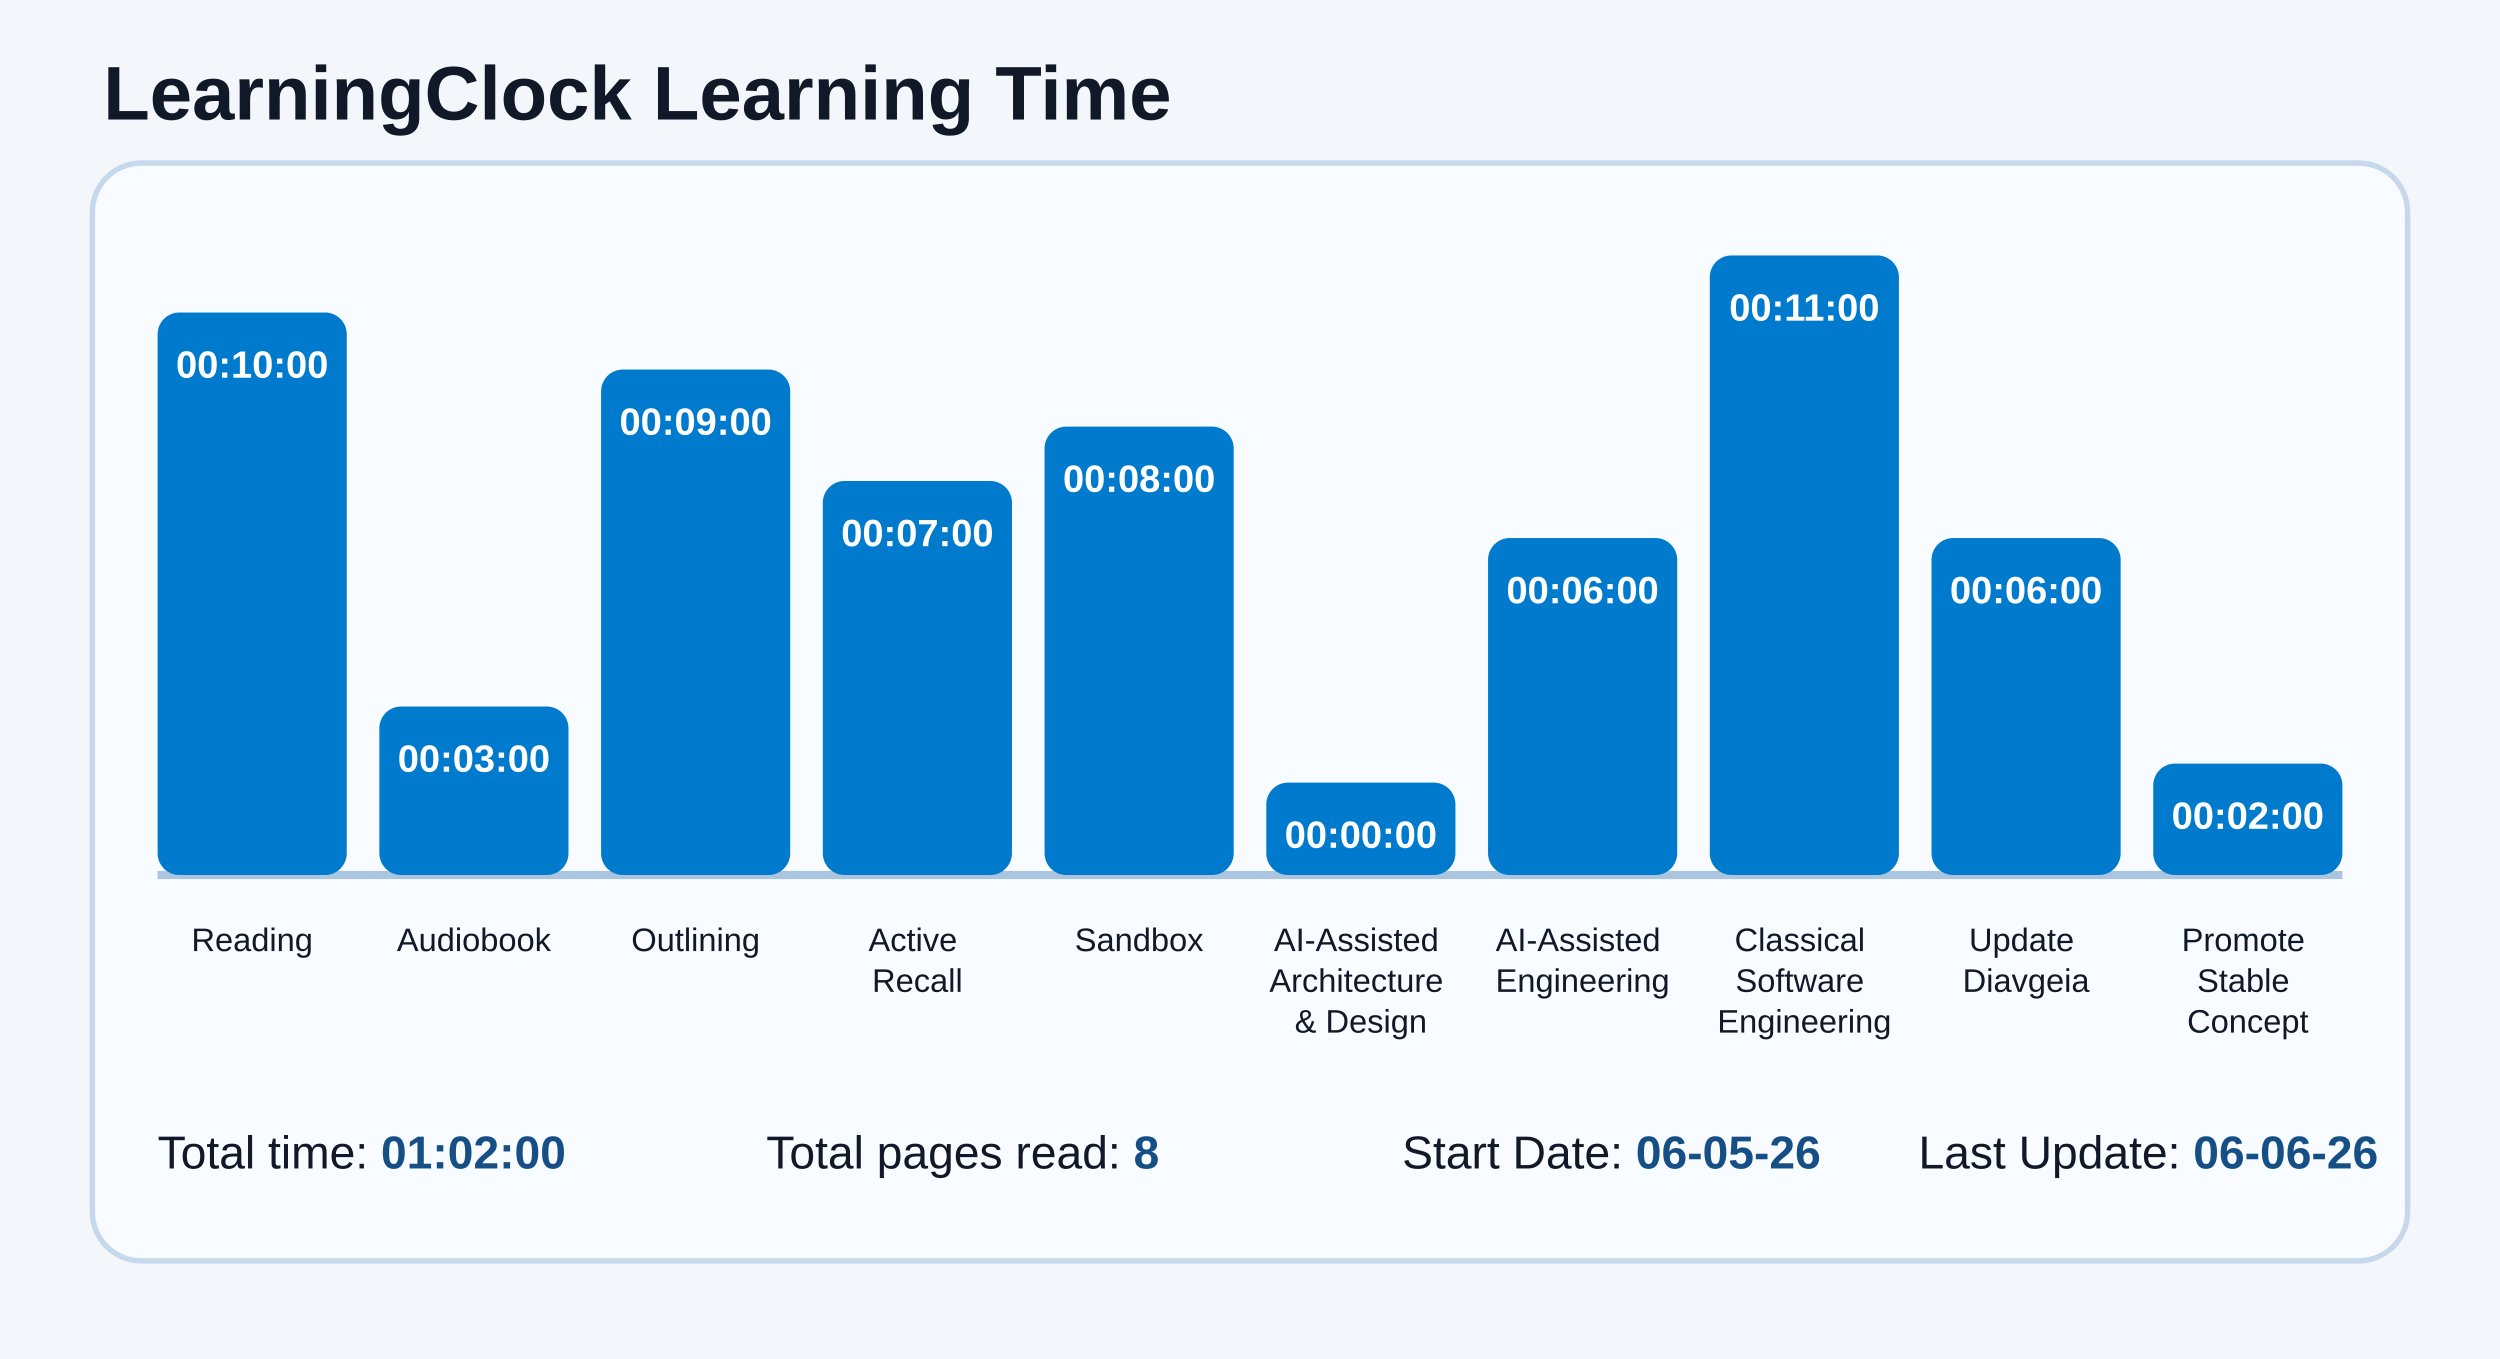
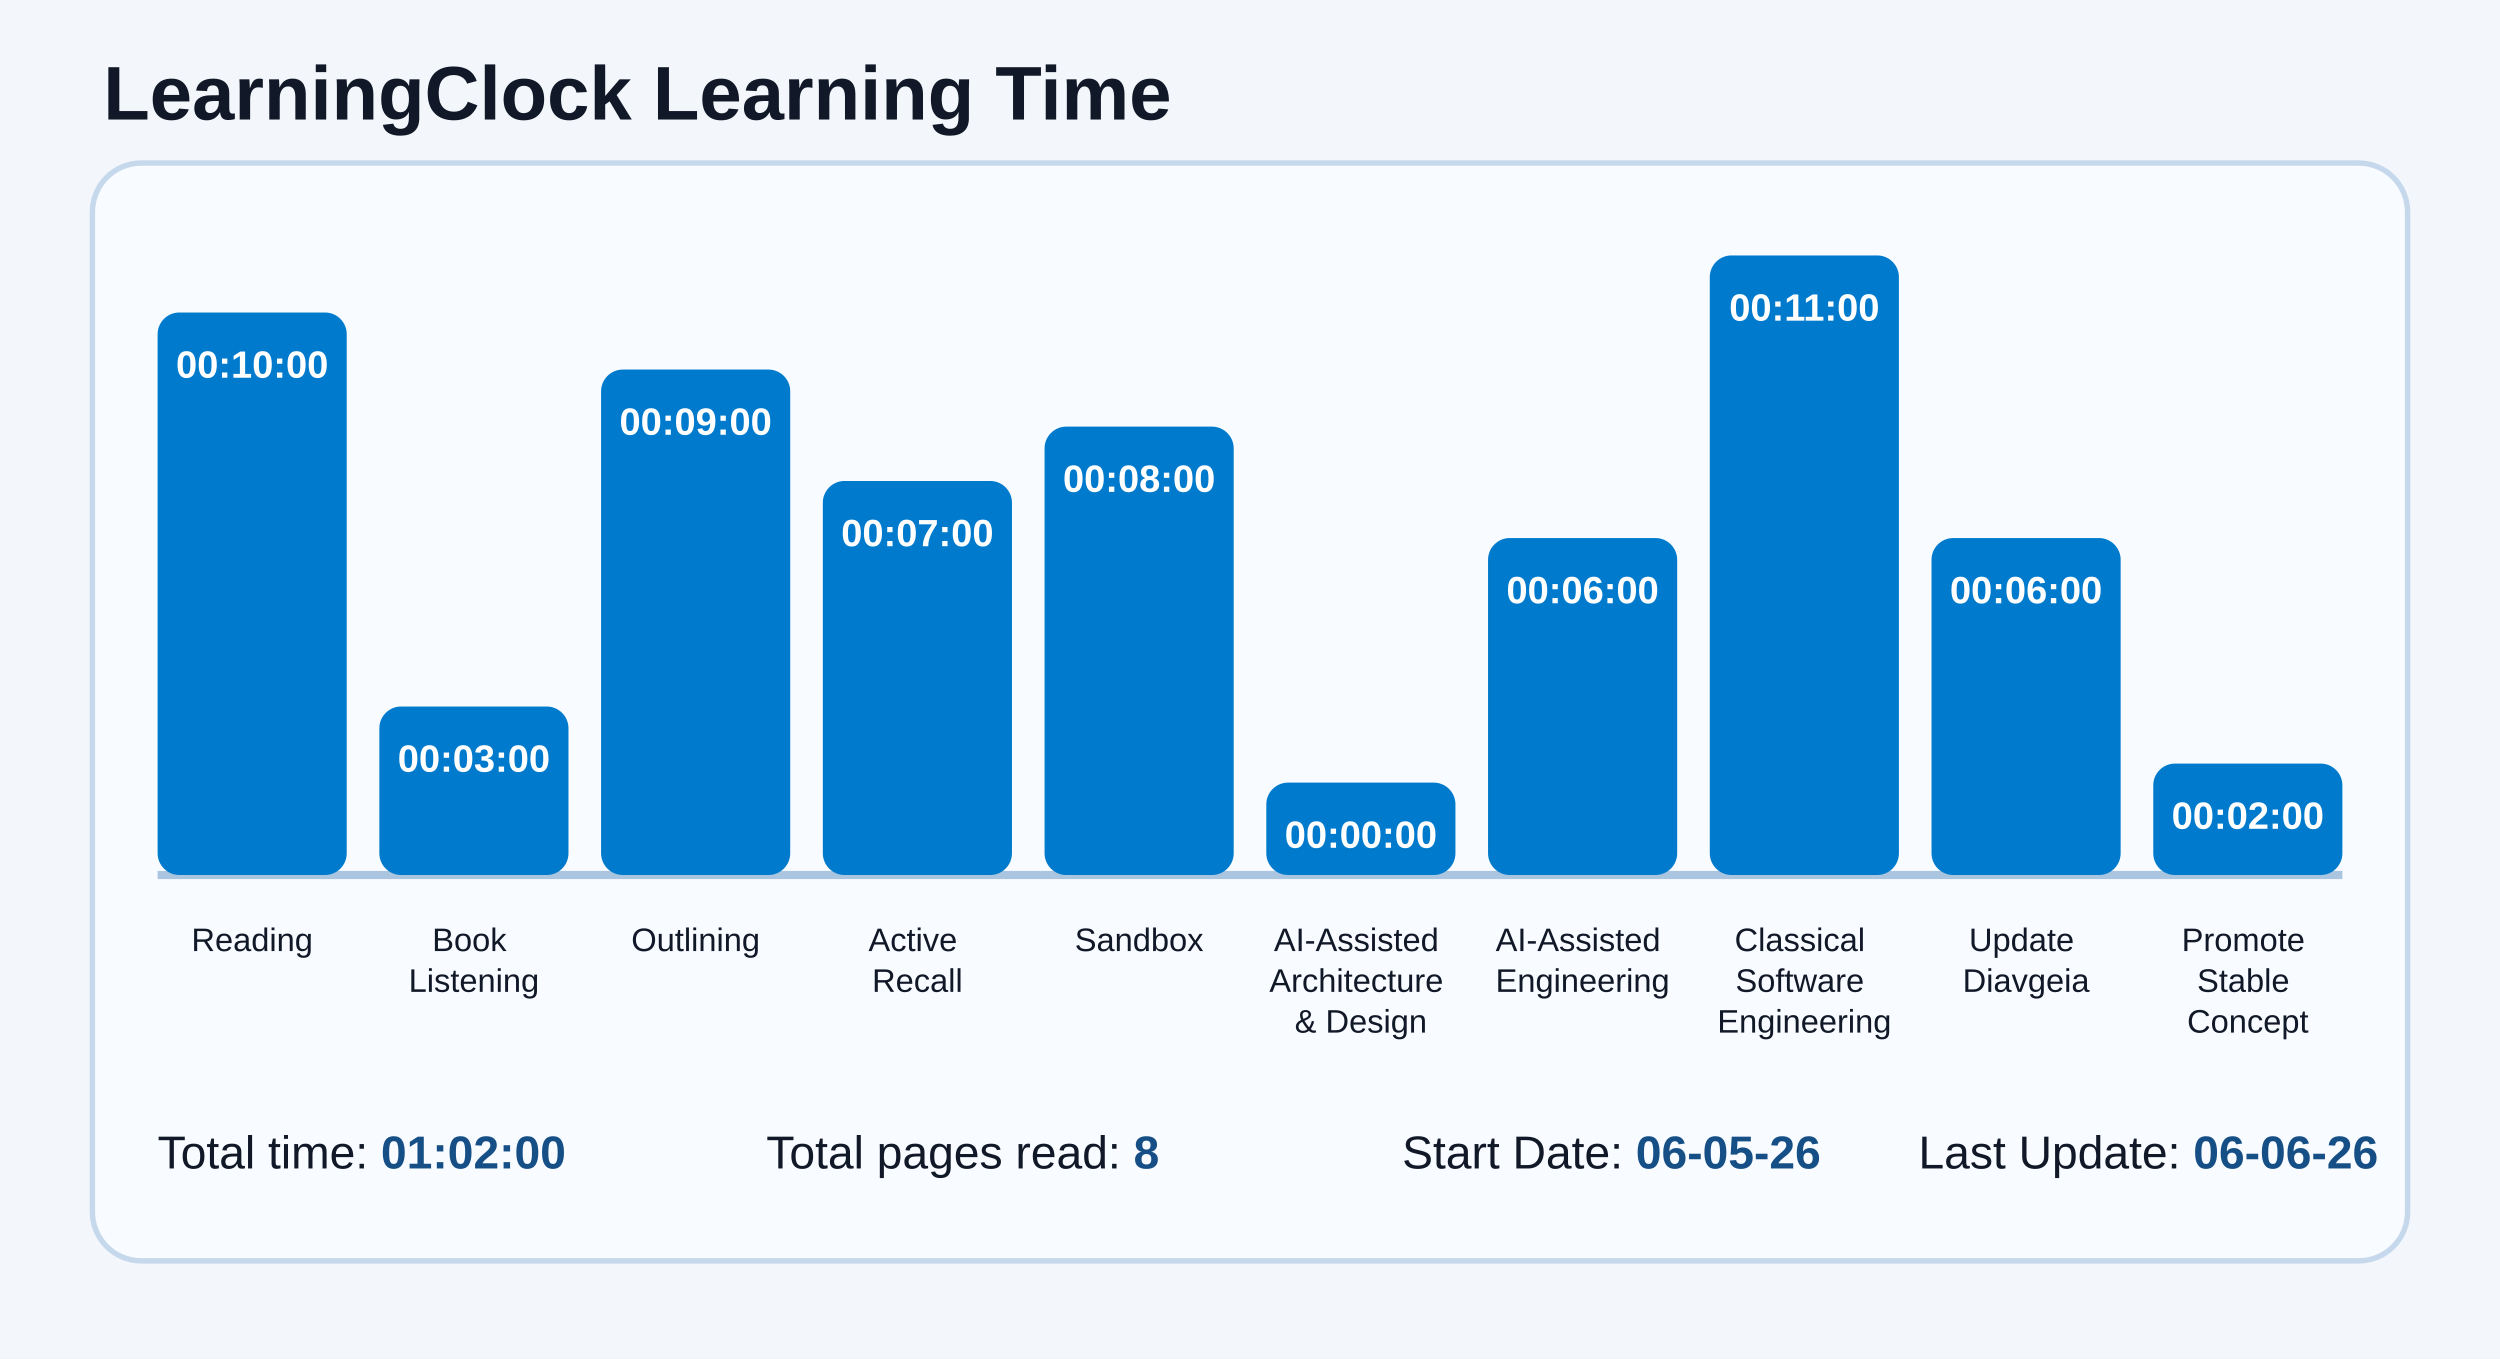
<svg xmlns="http://www.w3.org/2000/svg" width="920" height="500" viewBox="0 0 920 500" role="img" aria-label="LearningClock Obsidian dashboard bar chart">
  <rect width="920" height="500" fill="#f3f7fb" />
  <text x="38" y="44" fill="#111827" font-family="Segoe UI, Arial, sans-serif" font-size="28" font-weight="700">LearningClock Learning Time</text>
  <rect x="34" y="60" width="852" height="404" rx="18" fill="#f8fbff" stroke="#c5d8ec" stroke-width="2" />
  <line x1="58" y1="322" x2="862" y2="322" stroke="#a9c5df" stroke-width="3" />
  <g font-family="Segoe UI, Arial, sans-serif">
    <rect x="58.0" y="115" width="69.6" height="207" rx="8" fill="#007ACC" />
    <text x="92.8" y="139" fill="#ffffff" font-size="14" font-weight="700" text-anchor="middle">00:10:00</text>
    <rect x="139.6" y="260" width="69.6" height="62" rx="8" fill="#007ACC" />
    <text x="174.4" y="284" fill="#ffffff" font-size="14" font-weight="700" text-anchor="middle">00:03:00</text>
    <rect x="221.2" y="136" width="69.6" height="186" rx="8" fill="#007ACC" />
    <text x="256.0" y="160" fill="#ffffff" font-size="14" font-weight="700" text-anchor="middle">00:09:00</text>
    <rect x="302.8" y="177" width="69.6" height="145" rx="8" fill="#007ACC" />
    <text x="337.6" y="201" fill="#ffffff" font-size="14" font-weight="700" text-anchor="middle">00:07:00</text>
    <rect x="384.4" y="157" width="69.6" height="165" rx="8" fill="#007ACC" />
    <text x="419.2" y="181" fill="#ffffff" font-size="14" font-weight="700" text-anchor="middle">00:08:00</text>
    <rect x="466.0" y="288" width="69.6" height="34" rx="8" fill="#007ACC" />
    <text x="500.8" y="312" fill="#ffffff" font-size="14" font-weight="700" text-anchor="middle">00:00:00</text>
    <rect x="547.6" y="198" width="69.6" height="124" rx="8" fill="#007ACC" />
    <text x="582.4" y="222" fill="#ffffff" font-size="14" font-weight="700" text-anchor="middle">00:06:00</text>
    <rect x="629.2" y="94" width="69.6" height="228" rx="8" fill="#007ACC" />
    <text x="664.0" y="118" fill="#ffffff" font-size="14" font-weight="700" text-anchor="middle">00:11:00</text>
    <rect x="710.8" y="198" width="69.6" height="124" rx="8" fill="#007ACC" />
    <text x="745.6" y="222" fill="#ffffff" font-size="14" font-weight="700" text-anchor="middle">00:06:00</text>
    <rect x="792.4" y="281" width="69.6" height="41" rx="8" fill="#007ACC" />
    <text x="827.2" y="305" fill="#ffffff" font-size="14" font-weight="700" text-anchor="middle">00:02:00</text>
    <text x="92.8" y="350" fill="#111827" font-size="12" text-anchor="middle">
      <tspan x="92.8">Reading</tspan>
    </text>
    <text x="174.4" y="350" fill="#111827" font-size="12" text-anchor="middle">
-       <tspan x="174.4">Audiobook</tspan>
+       <tspan x="174.4">Book</tspan>
+       <tspan x="174.4" dy="15">Listening</tspan>
    </text>
    <text x="256.0" y="350" fill="#111827" font-size="12" text-anchor="middle">
      <tspan x="256.0">Outlining</tspan>
    </text>
    <text x="337.6" y="350" fill="#111827" font-size="12" text-anchor="middle">
      <tspan x="337.6">Active</tspan>
      <tspan x="337.6" dy="15">Recall</tspan>
    </text>
    <text x="419.2" y="350" fill="#111827" font-size="12" text-anchor="middle">
      <tspan x="419.2">Sandbox</tspan>
    </text>
    <text x="500.8" y="350" fill="#111827" font-size="12" text-anchor="middle">
      <tspan x="500.8">AI-Assisted</tspan>
      <tspan x="500.8" dy="15">Architecture</tspan>
      <tspan x="500.8" dy="15">&amp; Design</tspan>
    </text>
    <text x="582.4" y="350" fill="#111827" font-size="12" text-anchor="middle">
      <tspan x="582.4">AI-Assisted</tspan>
      <tspan x="582.4" dy="15">Engineering</tspan>
    </text>
    <text x="664.0" y="350" fill="#111827" font-size="12" text-anchor="middle">
      <tspan x="664.0">Classical</tspan>
      <tspan x="664.0" dy="15">Software</tspan>
      <tspan x="664.0" dy="15">Engineering</tspan>
    </text>
    <text x="745.6" y="350" fill="#111827" font-size="12" text-anchor="middle">
      <tspan x="745.6">Update</tspan>
      <tspan x="745.6" dy="15">Diavgeia</tspan>
    </text>
    <text x="827.2" y="350" fill="#111827" font-size="12" text-anchor="middle">
      <tspan x="827.2">Promote</tspan>
      <tspan x="827.2" dy="15">Stable</tspan>
      <tspan x="827.2" dy="15">Concept</tspan>
    </text>
  </g>
  <g font-family="Segoe UI, Arial, sans-serif" font-size="17" fill="#111827">
    <text x="58" y="430">Total time: <tspan fill="#164f86" font-weight="700">01:02:00</tspan>
    </text>
    <text x="282" y="430">Total pages read: <tspan fill="#164f86" font-weight="700">8</tspan>
    </text>
    <text x="516" y="430">Start Date: <tspan fill="#164f86" font-weight="700">06-05-26</tspan>
    </text>
    <text x="706" y="430">Last Update: <tspan fill="#164f86" font-weight="700">06-06-26</tspan>
    </text>
  </g>
</svg>
